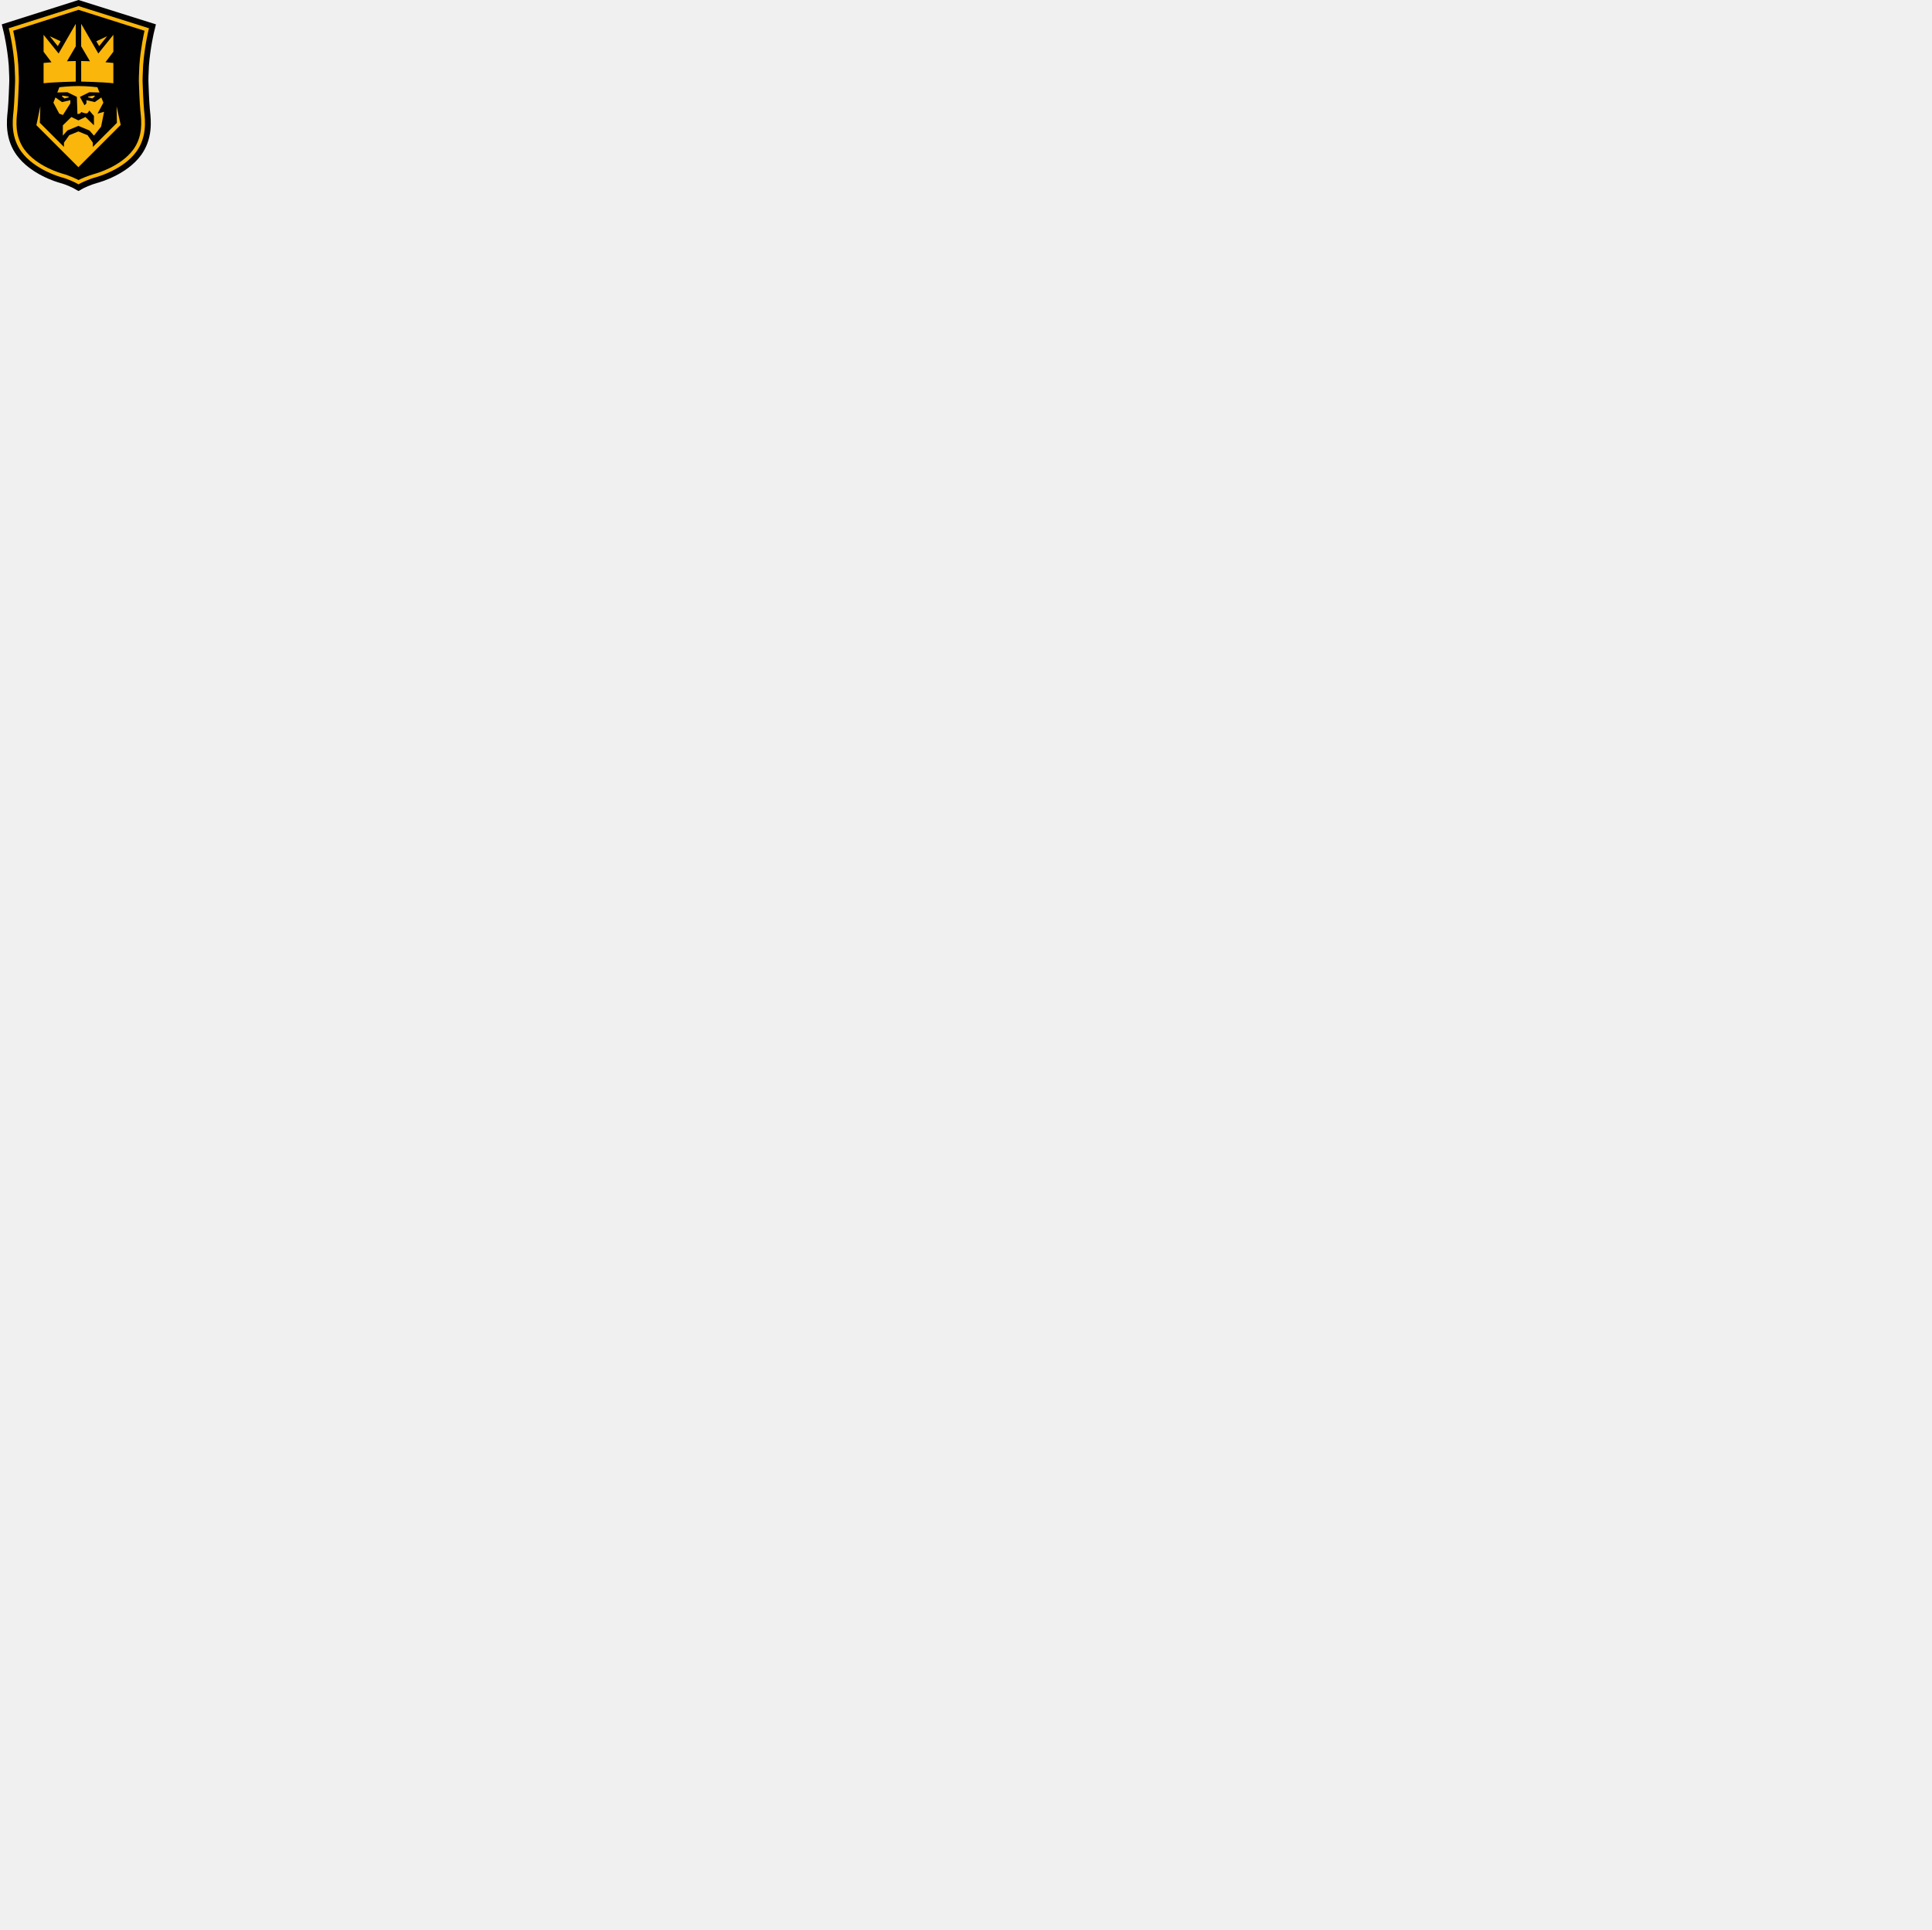
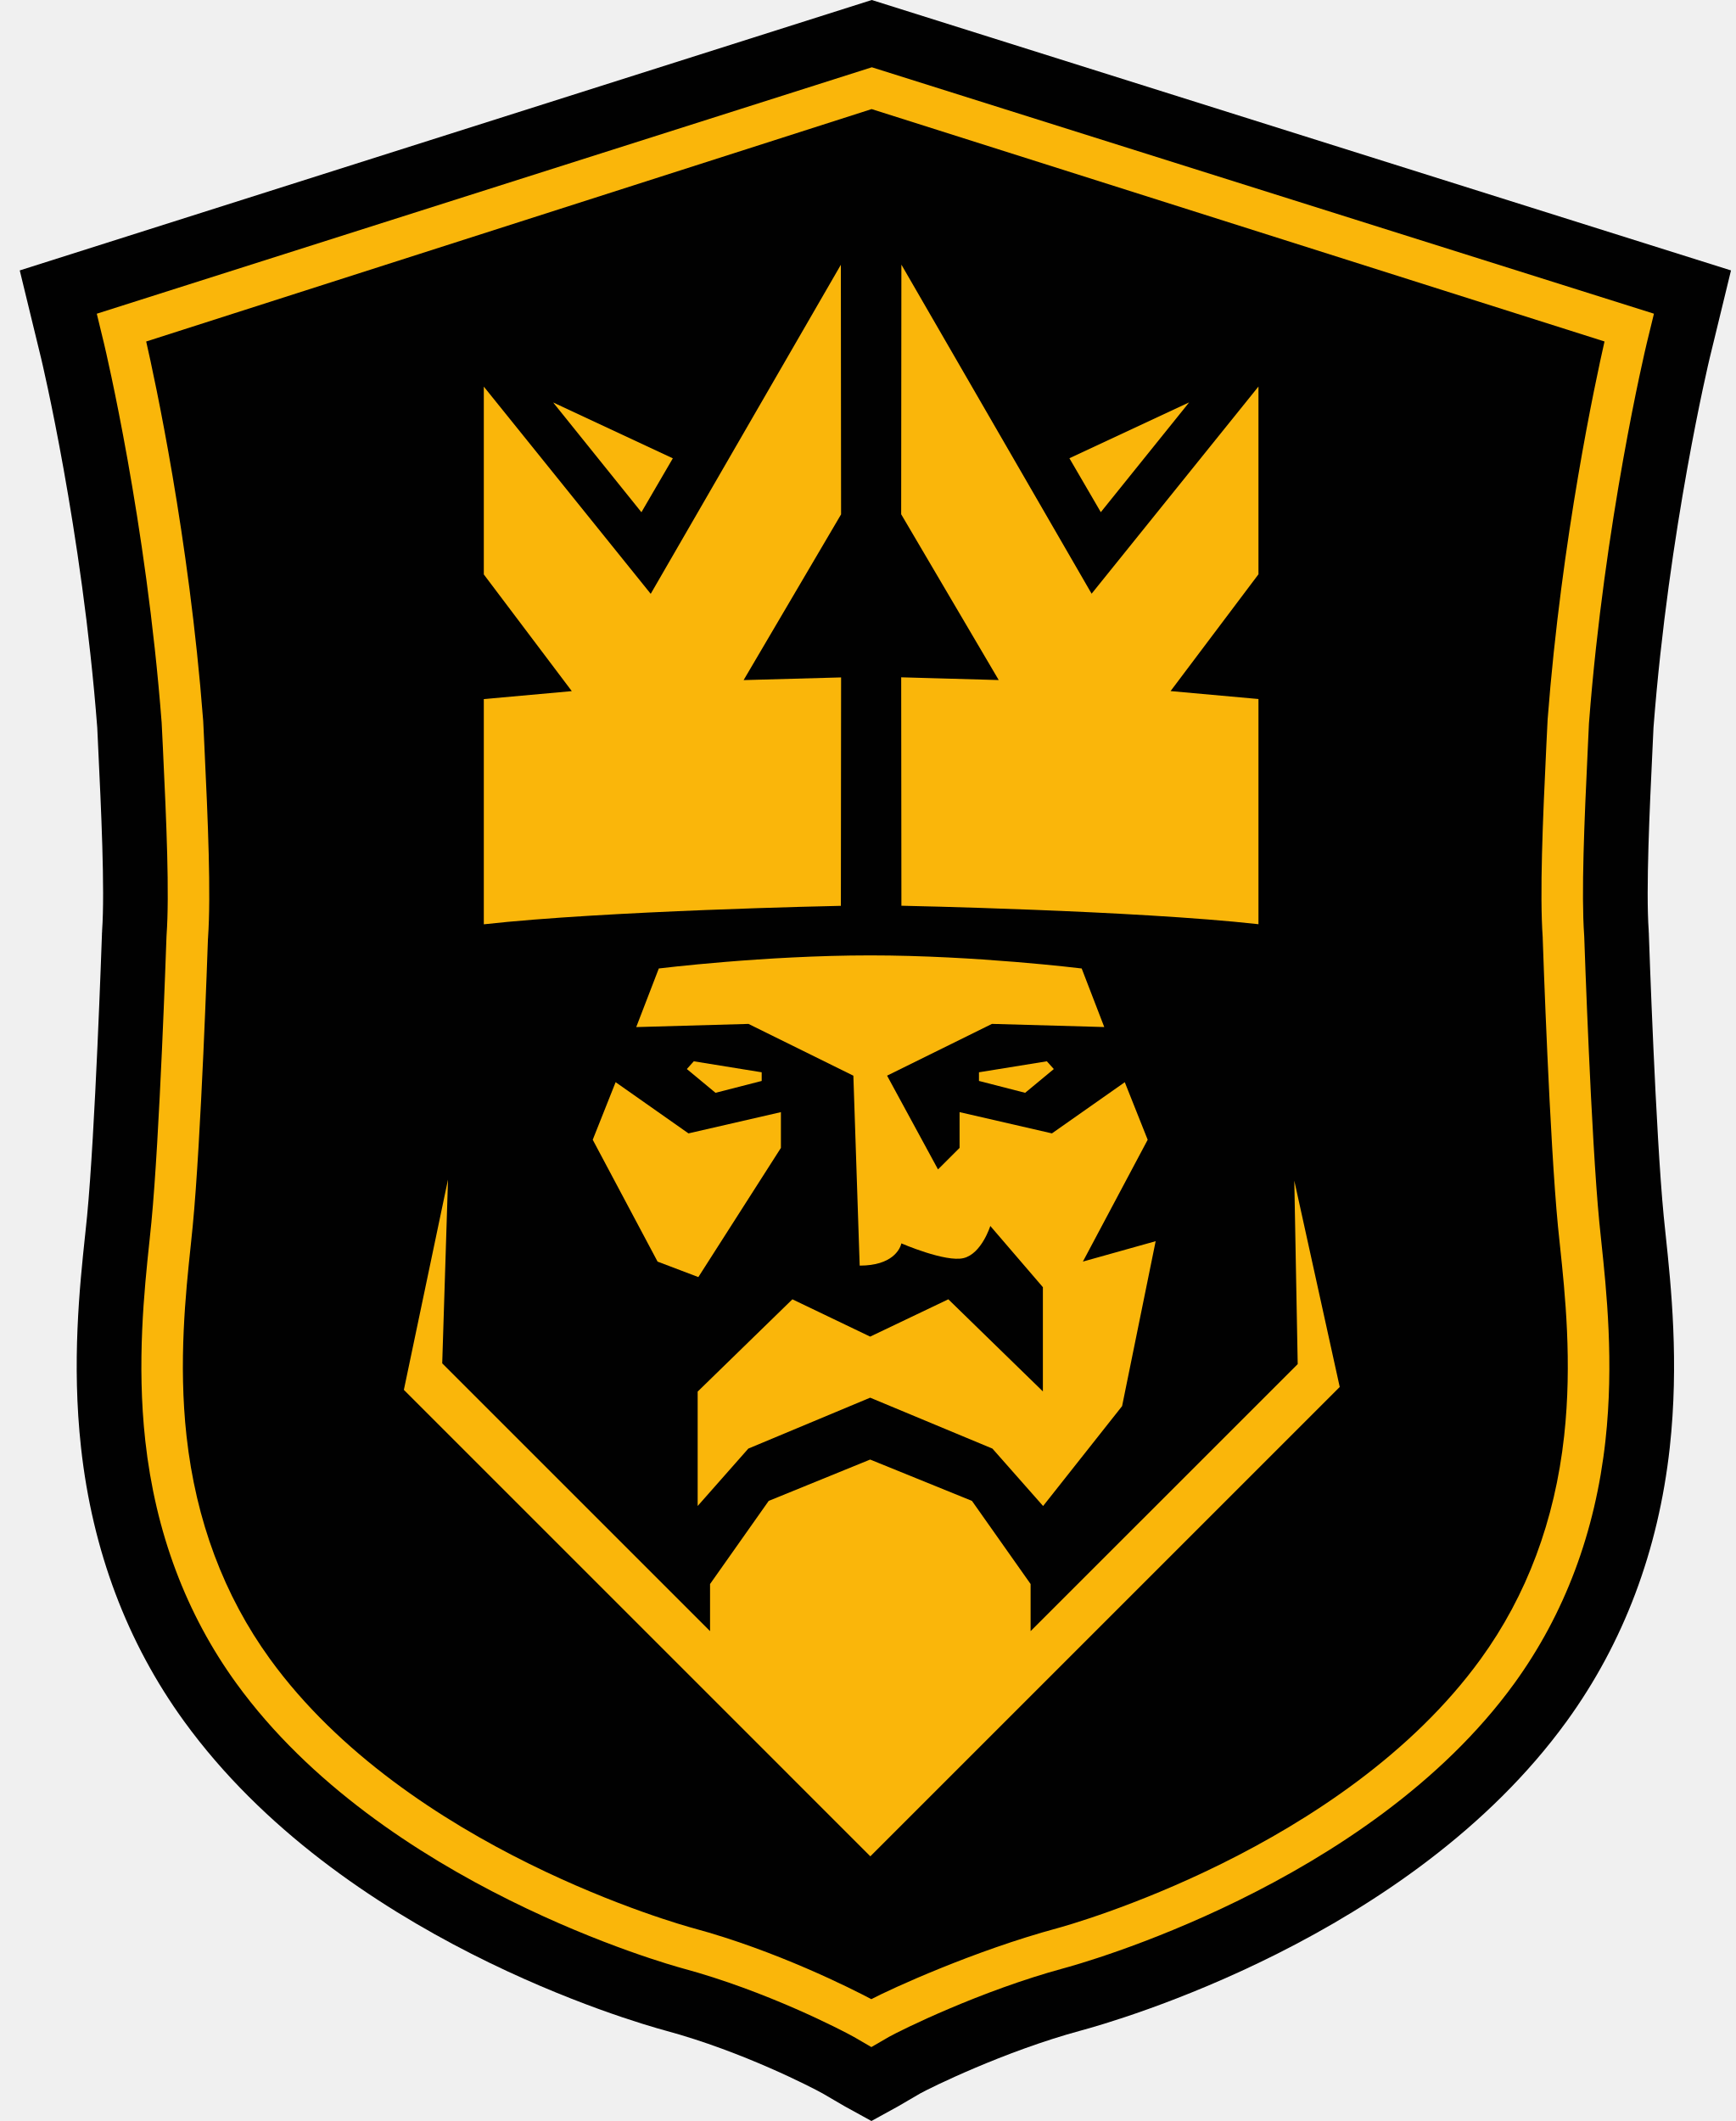
- <svg xmlns="http://www.w3.org/2000/svg" width="1001" height="1000" fill="none">
+ <svg xmlns="http://www.w3.org/2000/svg" width="81" height="99" fill="none">
  <g clip-path="url(#a)">
    <path fill="#010101" d="M40.687 0 .922 12.622l.442 1.82.552 2.27c.02.08 1.91 7.985 2.623 17.251.015.323.033.682.05 1.072.124 2.586.312 6.494.176 8.407v.04l-.007.093v.04c-.014.376-.32 9.285-.693 13.141-.026.273-.057.567-.091.882l-.003.025c-.25 2.363-.629 5.935-.189 9.908.531 4.807 2.15 9.105 4.811 12.774 7.324 10.102 20.953 14.026 22.483 14.44 3.603.976 6.877 2.682 7.313 2.925l.573.335.471.274 1.238.681 1.237-.68.471-.275.574-.335c.435-.243 3.895-1.957 7.497-2.933 1.53-.414 15.345-4.33 22.668-14.432 2.66-3.669 4.279-7.967 4.812-12.774.438-3.973.061-7.545-.189-9.908l-.003-.025c-.033-.313-.065-.607-.091-.882-.374-3.856-.68-12.765-.692-13.142v-.038l-.007-.095v-.039c-.138-1.913.05-5.821.173-8.407.02-.39.035-.749.05-1.072.713-9.266 2.604-17.173 2.623-17.251l.552-2.27.442-1.82L40.687 0Z" />
    <path fill="#FAB60A" d="m40.669 95.55-.814-.473c-.585-.326-4.085-2.144-7.991-3.201-.569-.154-13.998-3.877-20.83-13.3-2.35-3.24-3.78-7.053-4.254-11.335-.402-3.648-.045-7.025.19-9.26l.009-.081c.032-.302.061-.587.087-.851.385-3.973.69-12.94.704-13.32l.004-.08c.137-1.935-.003-5.245-.172-8.755l-.057-1.158C6.823 24.33 4.93 16.35 4.85 16.016l-.333-1.373L40.69 3.14l36.502 11.502-.331 1.36c-.08.332-1.977 8.338-2.7 17.733l-.003.047-.052 1.112c-.167 3.506-.307 6.811-.172 8.745l.005.09c.013.38.32 9.364.703 13.32.027.281.06.585.094.908l.003.028c.236 2.233.593 5.608.19 9.255-.472 4.281-1.905 8.095-4.254 11.336-6.831 9.422-20.446 13.137-21.014 13.29-3.908 1.06-7.595 2.885-8.178 3.21l-.814.473ZM9.706 43.803c-.017.494-.323 9.425-.712 13.43-.026.27-.057.561-.089.872l-.008.077c-.228 2.154-.572 5.406-.192 8.844.435 3.944 1.748 7.448 3.897 10.412 6.433 8.873 19.226 12.419 19.767 12.565 3.869 1.048 7.377 2.823 8.298 3.31.923-.487 4.802-2.262 8.672-3.31.541-.146 13.332-3.692 19.766-12.565 2.15-2.964 3.461-6.468 3.896-10.412.38-3.438.038-6.686-.19-8.837l-.003-.028c-.036-.33-.068-.638-.096-.925-.386-3.99-.695-12.93-.711-13.433v-.04c-.143-2.04-.002-5.403.169-8.963l.06-1.217c.651-8.483 2.251-15.867 2.655-17.644L40.68 5.092 6.823 15.94c.4 1.751 2 9.13 2.655 17.645l.007.09.053 1.125c.171 3.565.312 6.934.171 8.975v.028h-.003Z" />
    <path fill="#FAB60A" d="M42.06 31.616v.049l.01 10.611s10.917.221 16.651.861h.013V32.628l-4.08-.369h-.023l4.09-5.436.013-.016v-8.765l-7.787 9.67-8.878-15.36v.072l-.01 11.58 4.552 7.737h-.043l-4.509-.127v.002ZM27.664 53.2l.004.007 3.022 5.68 1.903.722 3.84-6.009.013-.02v-1.67l-4.314.992-3.4-2.39-1.068 2.687Z" />
    <path fill="#FAB60A" d="m30.747 45.206-1.053 2.734h.007l5.231-.148 4.896 2.417.295 8.865c1.535 0 1.868-.778 1.932-.986v-.003c.01-.03.013-.049.013-.049s2.062.894 2.904.687c.841-.203 1.247-1.5 1.247-1.5l2.454 2.858v4.865l-.013-.013-4.4-4.287-3.648 1.742-3.63-1.741-4.421 4.307v5.34l2.365-2.68 5.686-2.376 5.706 2.377 2.365 2.68 3.684-4.66.003-.005 1.566-7.696-3.38.947-.016.005 3.006-5.653.018-.034-1.069-2.686-3.4 2.389-4.31-.992v1.67l-.013.012-.994.991-2.358-4.341-.018-.035 4.895-2.416 5.208.146h.032l-1.053-2.732s-4.955-.611-9.872-.611c-4.916 0-9.859.61-9.859.61l-.006.002Z" />
    <path fill="#FAB60A" d="M45.69 50.097v.357l2.155.554 1.306-1.082.032-.027-.325-.362-3.168.513v.047ZM22.58 32.633v10.51c5.659-.633 16.385-.857 16.652-.862h.013l.01-10.662-4.532.125h-.017l4.535-7.713.013-.021-.01-11.651-8.874 15.359-7.79-9.672v8.766l4.106 5.447-.047.005-4.06.367v.002ZM20.895 55.122l-2.046 9.752L40.62 86.646l21.887-21.887.02-.02-2.12-9.63.002.117.157 8.445-.013.013L48.1 76.135v-2.199l-2.737-3.88-4.752-1.93-4.735 1.93-2.737 3.88V76.135l-.013-.013-12.487-12.487.27-8.574-.014.061ZM35.536 50.458l.013-.004v-.404l-3.169-.513-.324.362.018.014 1.32 1.095 2.142-.55ZM55.442 18.853l.055-.07-5.586 2.607.02.034 1.445 2.482 4.066-5.053Z" />
    <path fill="#FAB60A" d="m31.377 21.437.024-.044-5.582-2.607.07.09 4.047 5.033 1.44-2.472Z" />
  </g>
  <defs>
    <clipPath id="a">
      <path fill="#fff" d="M.922 0h79.866v99H.922z" />
    </clipPath>
  </defs>
</svg>
